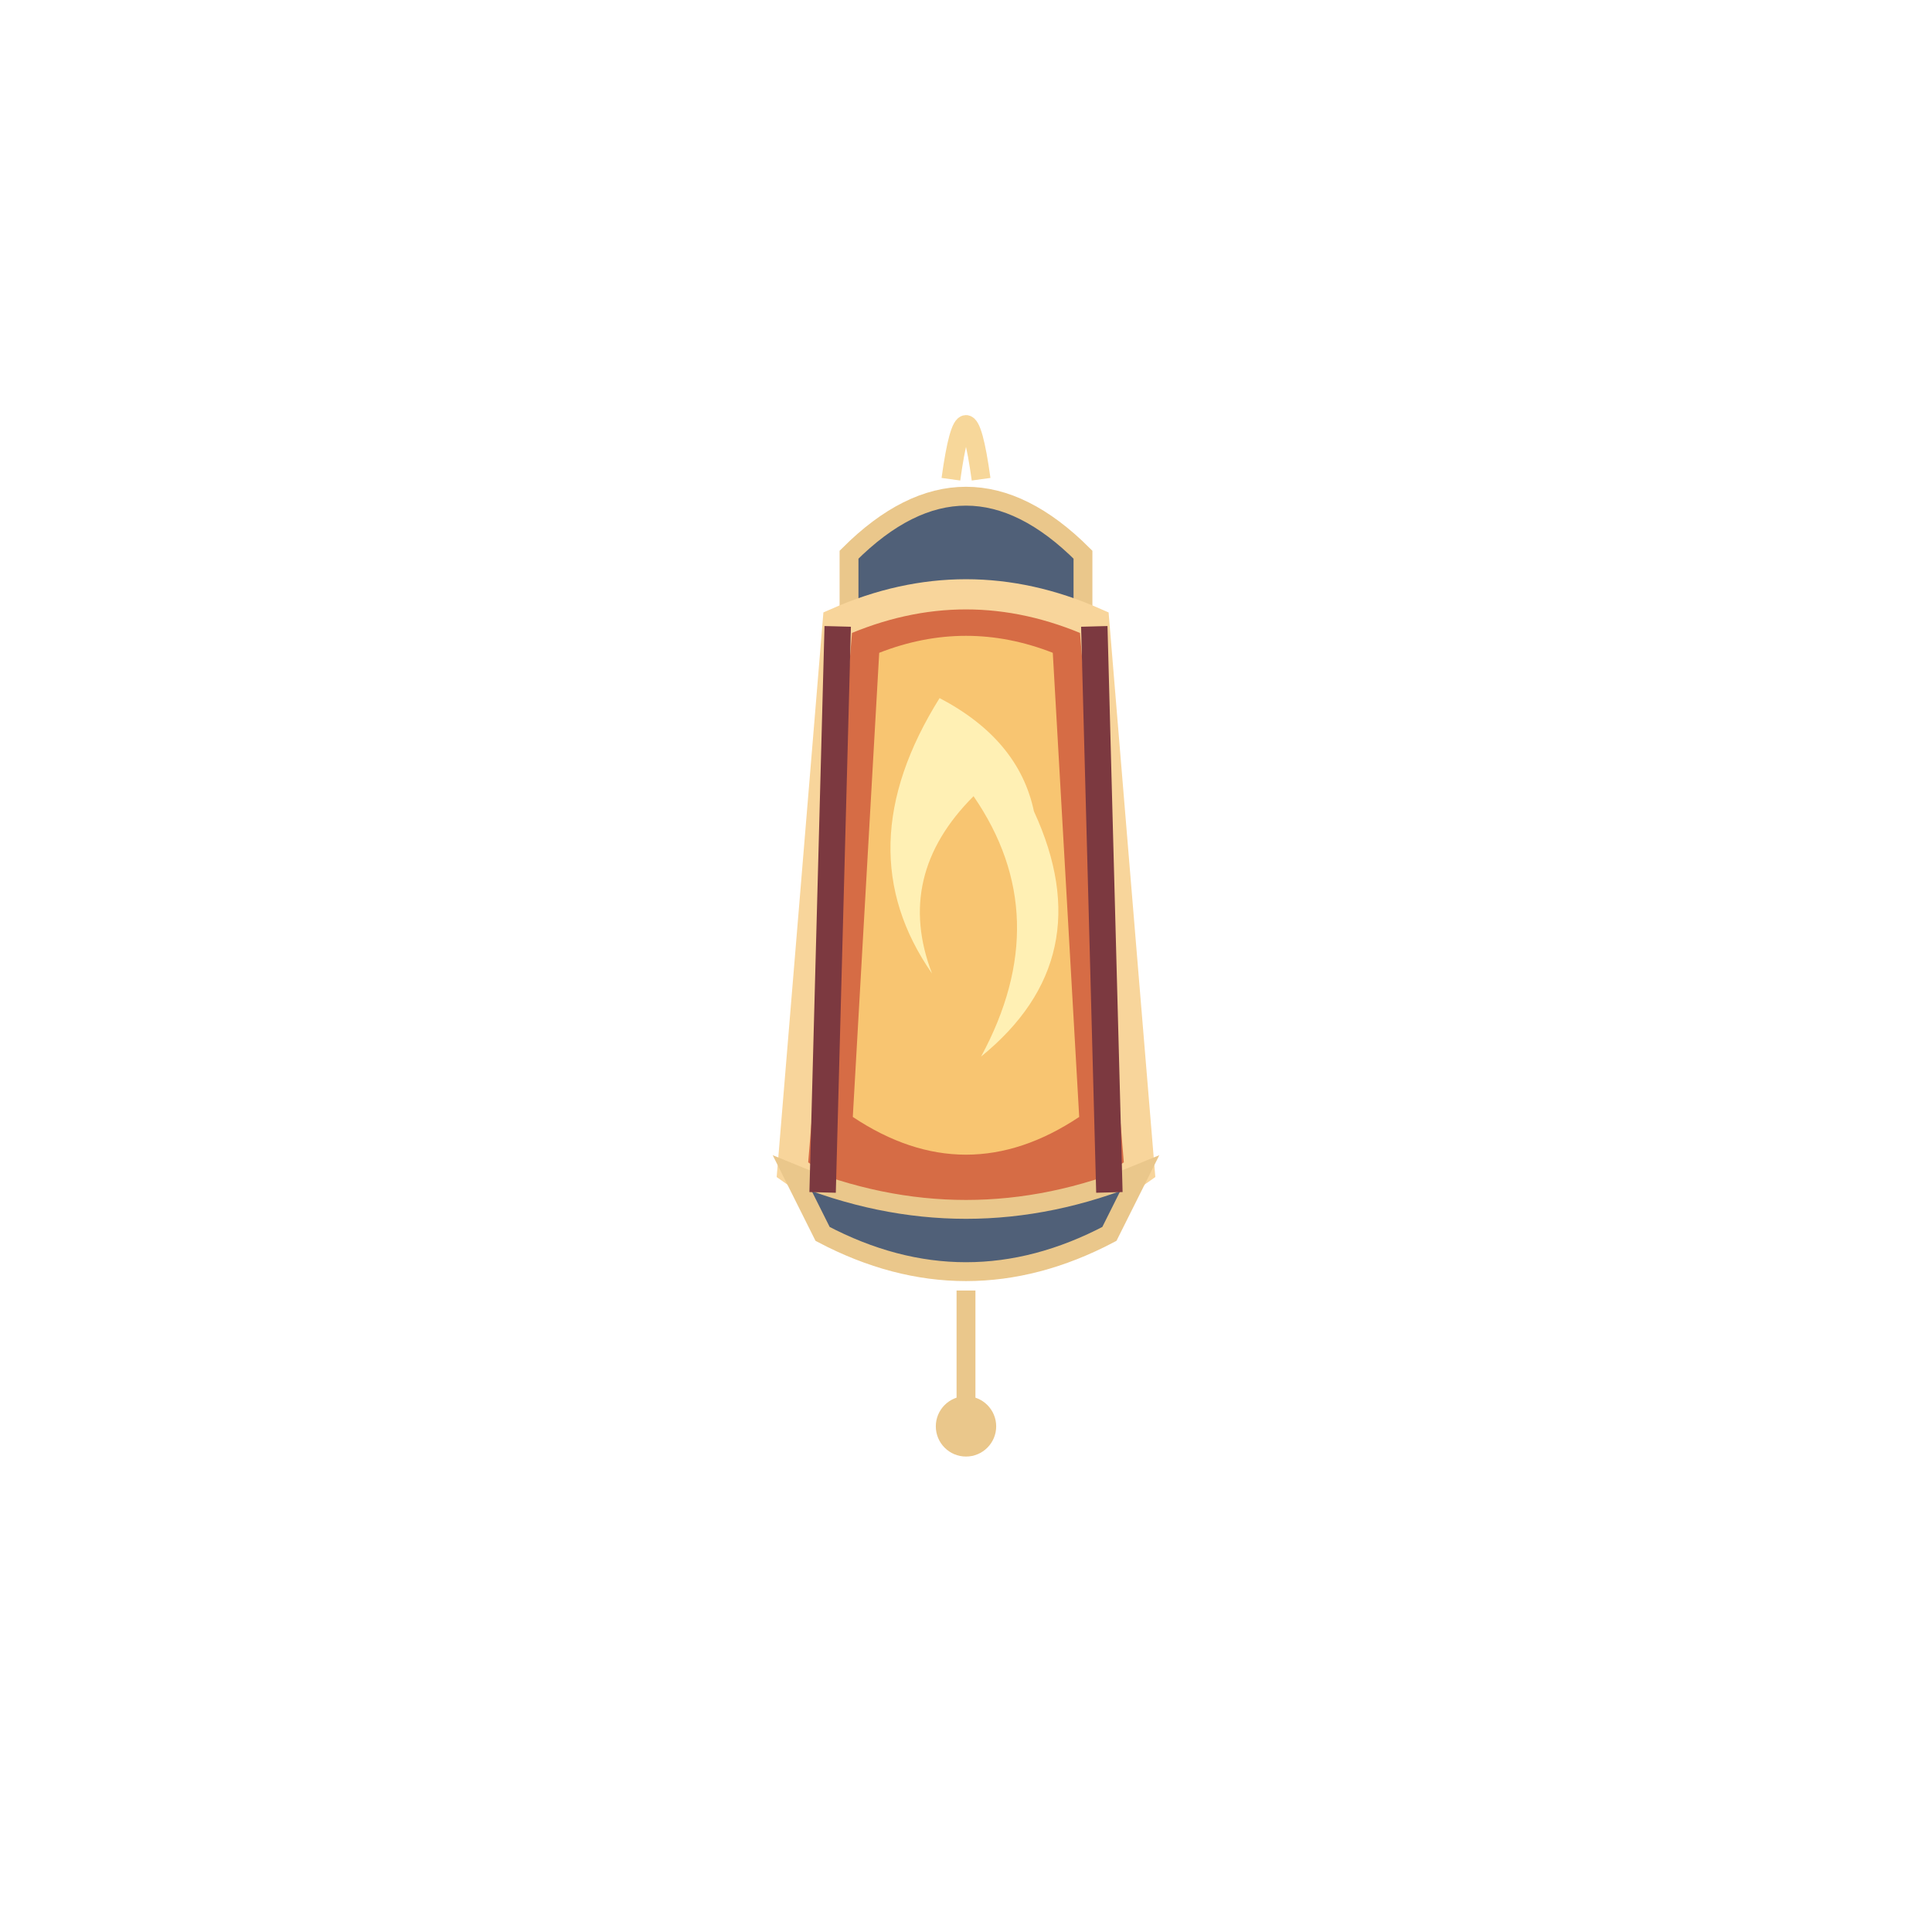
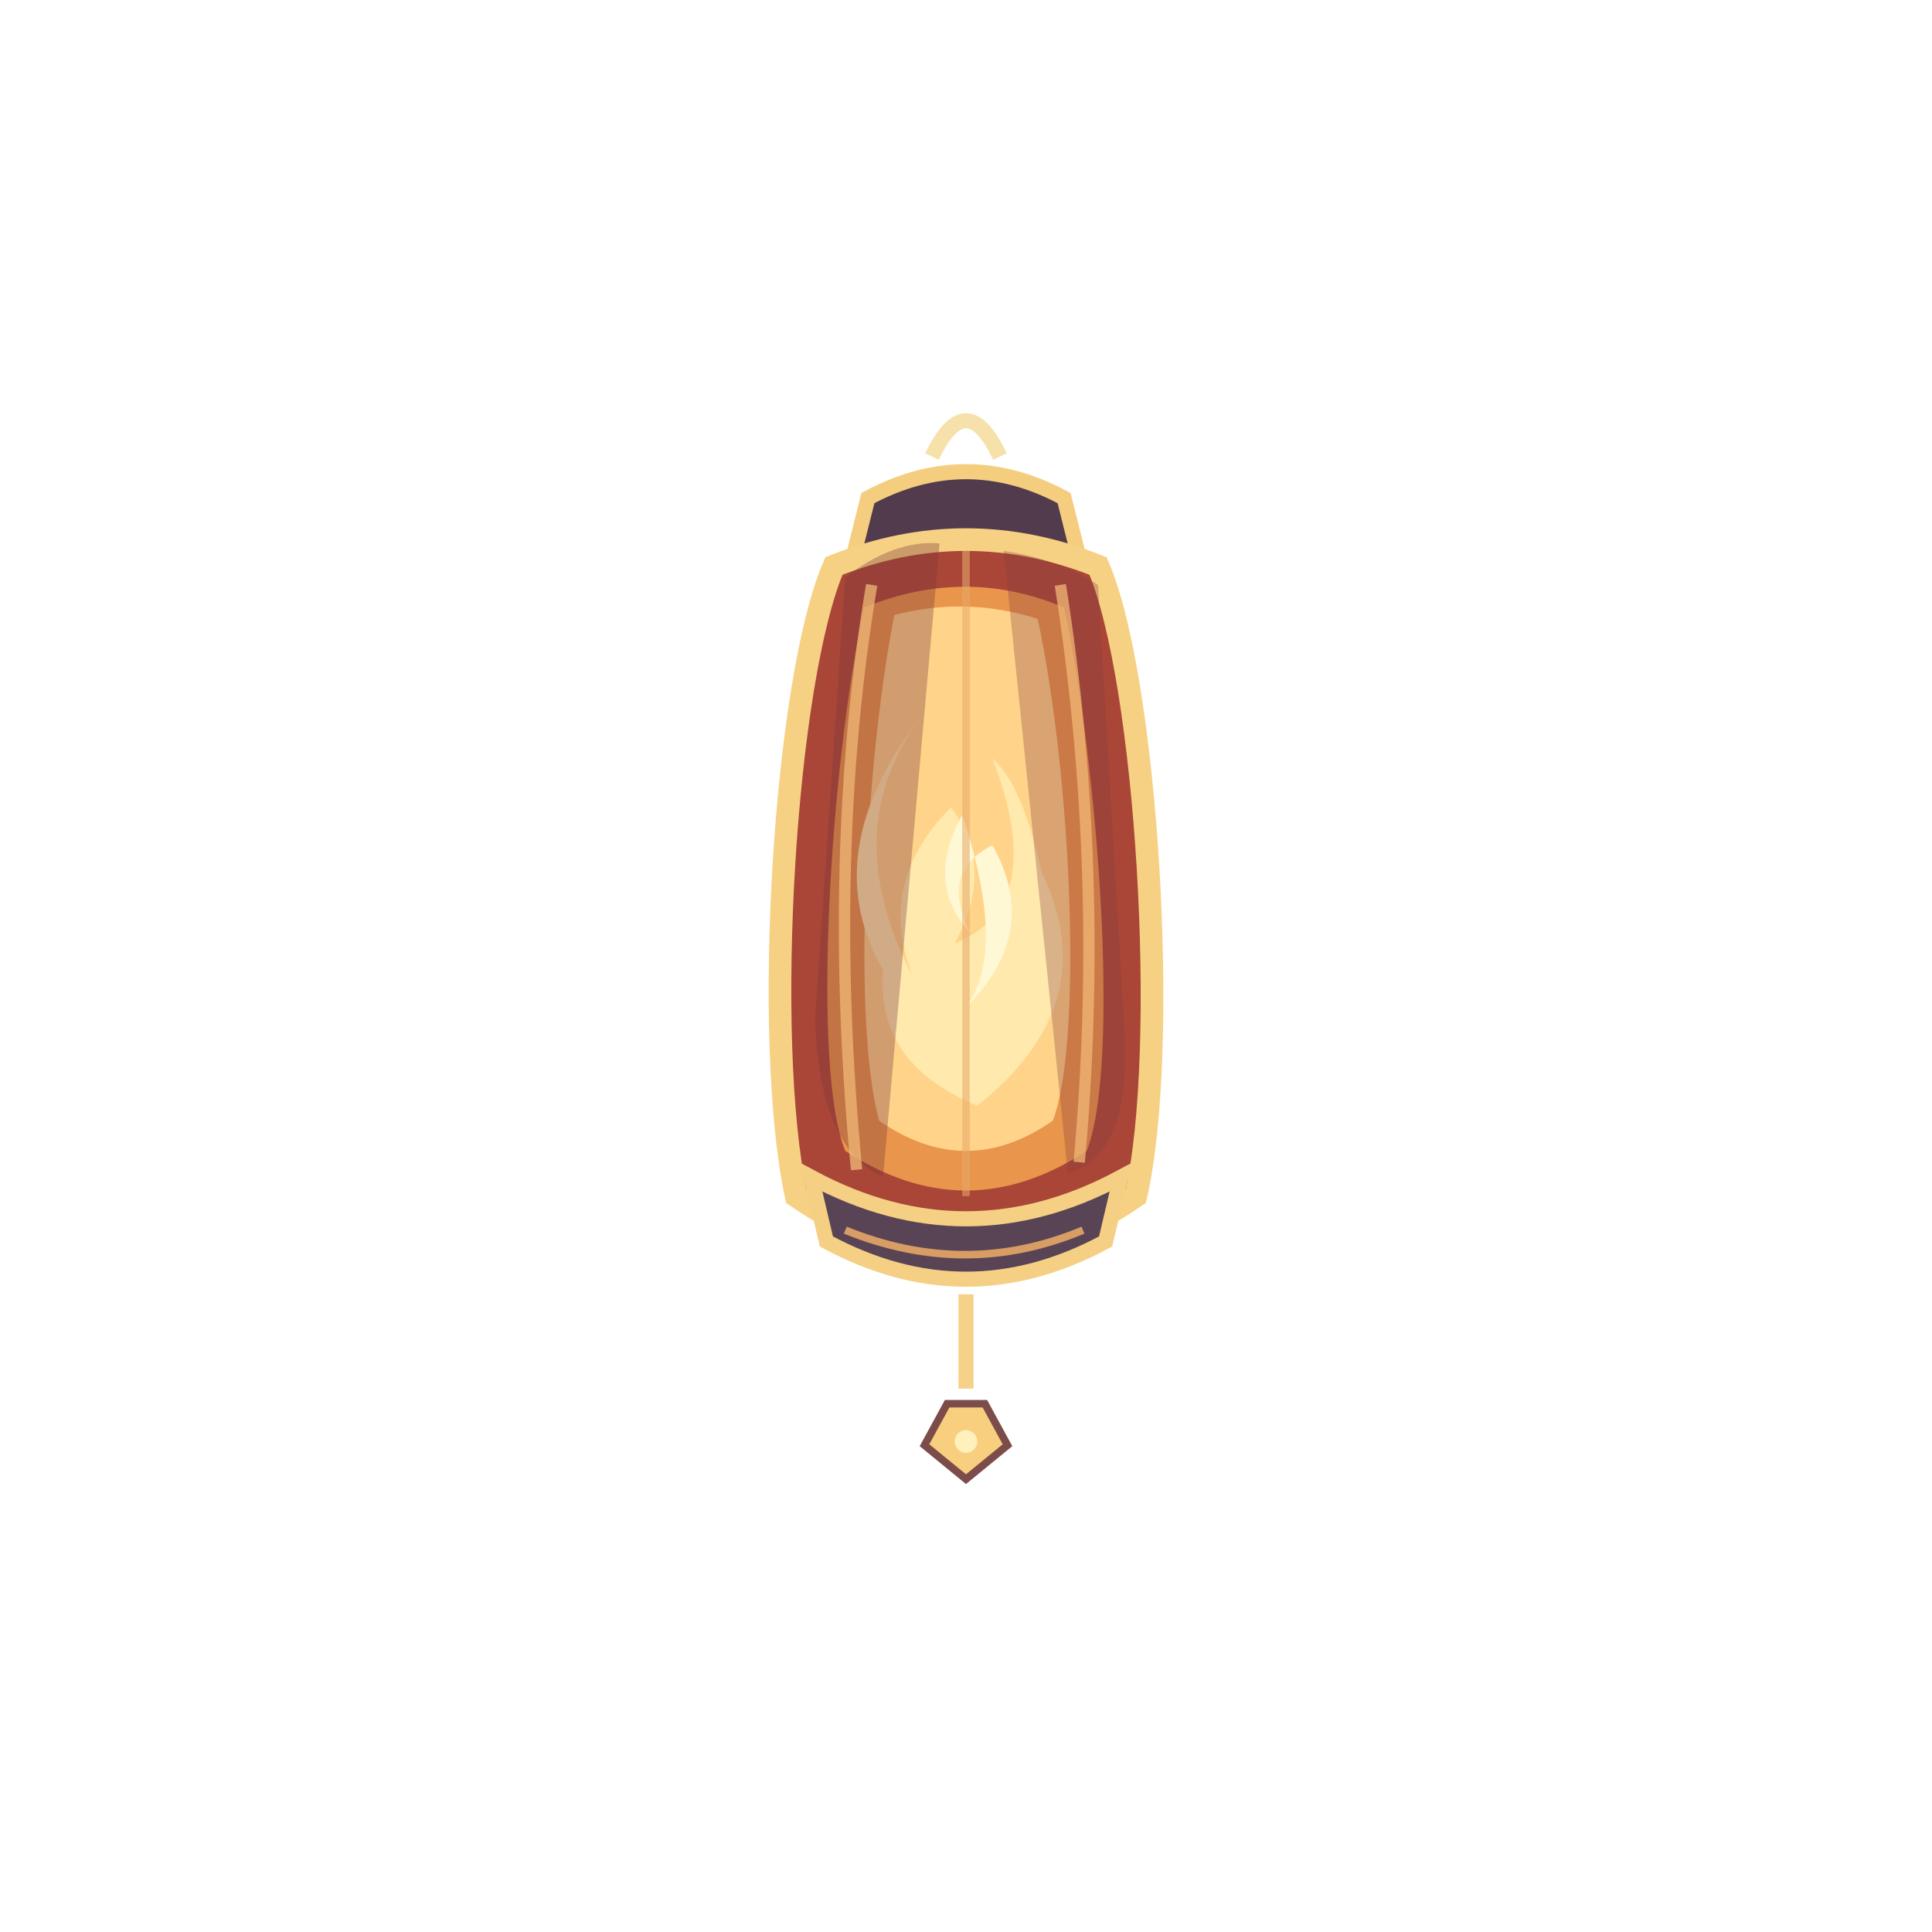
<svg xmlns="http://www.w3.org/2000/svg" width="512" height="512" viewBox="0 0 512 512">
-   <path d="M252 127 Q256 98 260 127" fill="none" stroke="#f7d79a" stroke-width="5" />
-   <path d="M225 147 Q256 116 287 147 L287 162 L225 162Z" fill="#506078" stroke="#eac78b" stroke-width="5" />
-   <path d="M222 165 Q256 150 290 165 L302 310 Q256 343 210 310Z" fill="#d66c45" stroke="#f8d59b" stroke-width="8" />
-   <path d="M233 173 Q256 164 279 173 L286 296 Q256 316 226 296Z" fill="#f8c571" />
-   <path d="M249 185 Q224 225 247 258 Q237 232 258 211 Q280 243 260 280 Q292 254 274 215 Q270 196 249 185Z" fill="#fff0b4" />
-   <path d="M210 311 Q256 330 302 311 L294 327 Q256 347 218 327Z" fill="#506078" stroke="#eac78b" stroke-width="5" />
-   <path d="M222 166 L218 316 M290 166 L294 316" fill="none" stroke="#7c3940" stroke-width="7" />
-   <path d="M256 342 L256 371" stroke="#eac78b" stroke-width="5" />
-   <circle cx="256" cy="378" r="8" fill="#eac78b" />
+   <path d="M247 121 Q256 102 265 121" fill="none" stroke="#f7e1aa" stroke-width="4" />
+   <path d="M230 132 Q256 118 282 132 L286 148 Q256 157 226 148Z" fill="#523b4c" stroke="#f5cd7f" stroke-width="4" />
+   <path d="M221 150 Q256 136 291 150 C304 180 310 278 301 317 Q256 348 211 317 C202 275 208 180 221 150Z" fill="#a94637" stroke="#f6d184" stroke-width="6" />
+   <path d="M229 161 Q256 150 282 161 C291 203 297 282 288 305 Q256 326 224 305 C215 283 220 203 229 161Z" fill="#e9954c" />
+   <path d="M237 163 Q256 158 275 164 C284 206 287 276 279 297 Q256 313 233 297 C226 272 229 204 237 163Z" fill="#ffd48a" />
+   <path d="M248 185 Q220 217 242 259 Q232 234 252 214 Q264 230 253 250 Q278 240 263 201 Q271 208 276 231 Q293 266 259 293 Q232 282 234 257 Q215 224 248 185Z" fill="#ffe9ad" />
+   <path d="M255 216 Q245 234 257 247 Q249 231 263 224 Q276 247 256 267 Q267 252 255 216Z" fill="#fff8d5" />
+   <path d="M224 153 Q237 143 249 144 L234 312 Q217 304 216 270Z" fill="#7b3639" opacity=".35" />
+   <path d="M266 146 Q280 148 291 155 L298 273 Q300 306 283 311Z" fill="#883c3b" opacity=".32" />
+   <path d="M256 146 L256 317" fill="none" stroke="#e6aa69" stroke-width="2" opacity=".56" />
+   <path d="M231 155 Q219 227 227 310" fill="none" stroke="#f0b875" stroke-width="3" opacity=".75" />
+   <path d="M281 155 Q293 231 286 308" fill="none" stroke="#f0b875" stroke-width="3" opacity=".75" />
+   <path d="M215 312 Q256 334 297 312 L293 329 Q256 349 219 329Z" fill="#594455" stroke="#f5cf83" stroke-width="4" />
+   <path d="M224 326 Q256 339 287 326" fill="none" stroke="#d89c65" stroke-width="2" />
+   <path d="M256 343 L256 368" fill="none" stroke="#f6d188" stroke-width="4" />
+   <path d="M251 372 L261 372 L267 383 L256 392 L245 383Z" fill="#f8cf7e" stroke="#7c4c4b" stroke-width="2" />
+   <circle cx="256" cy="382" r="3" fill="#fff0bc" />
</svg>
